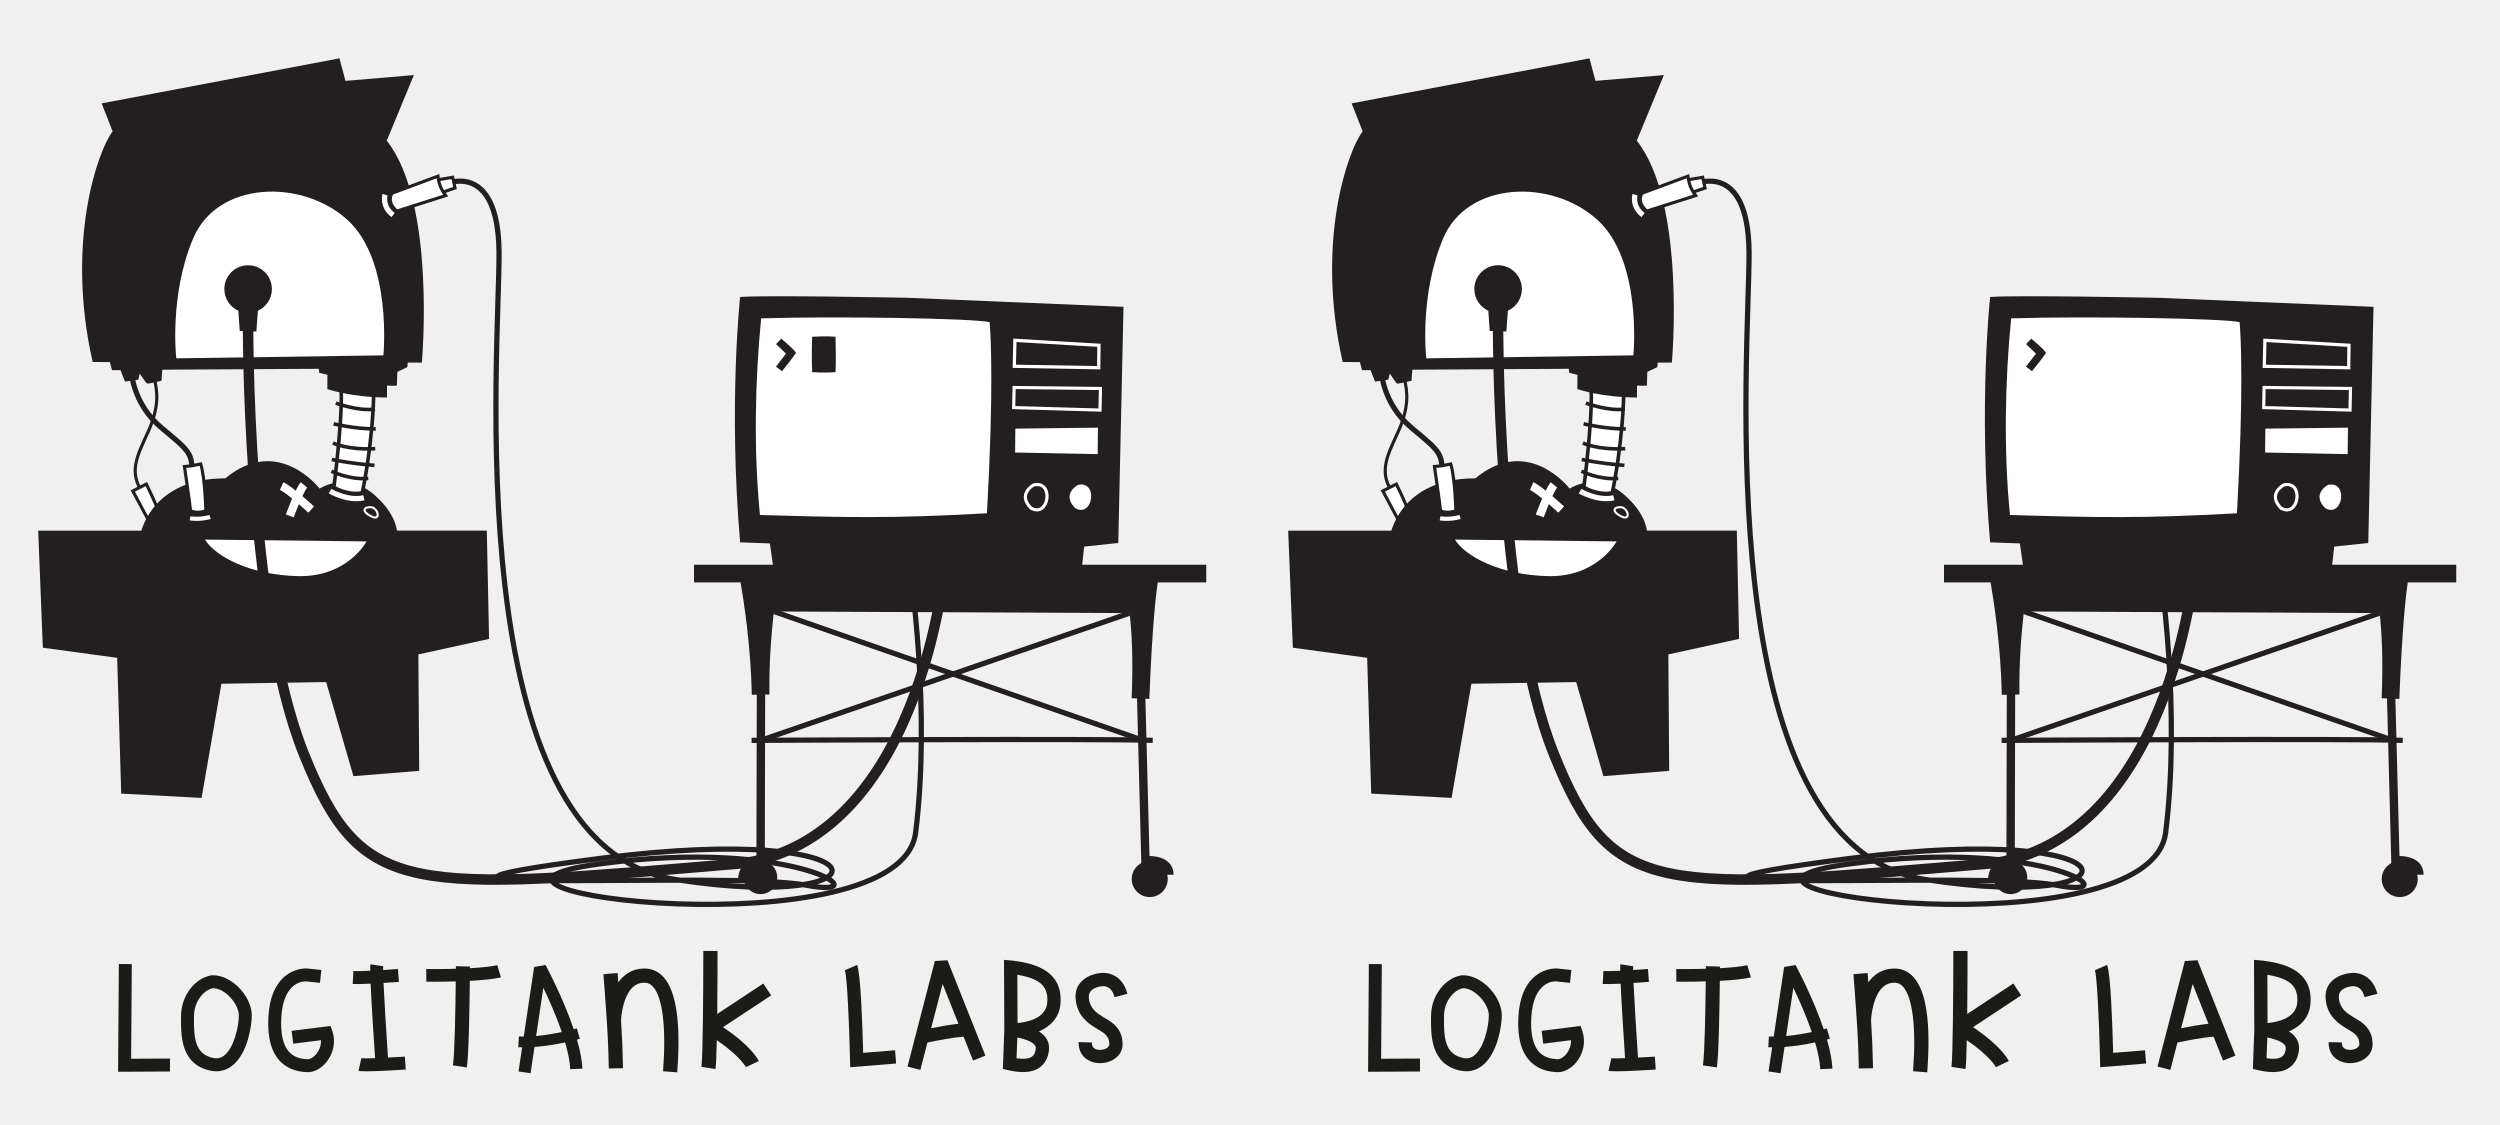
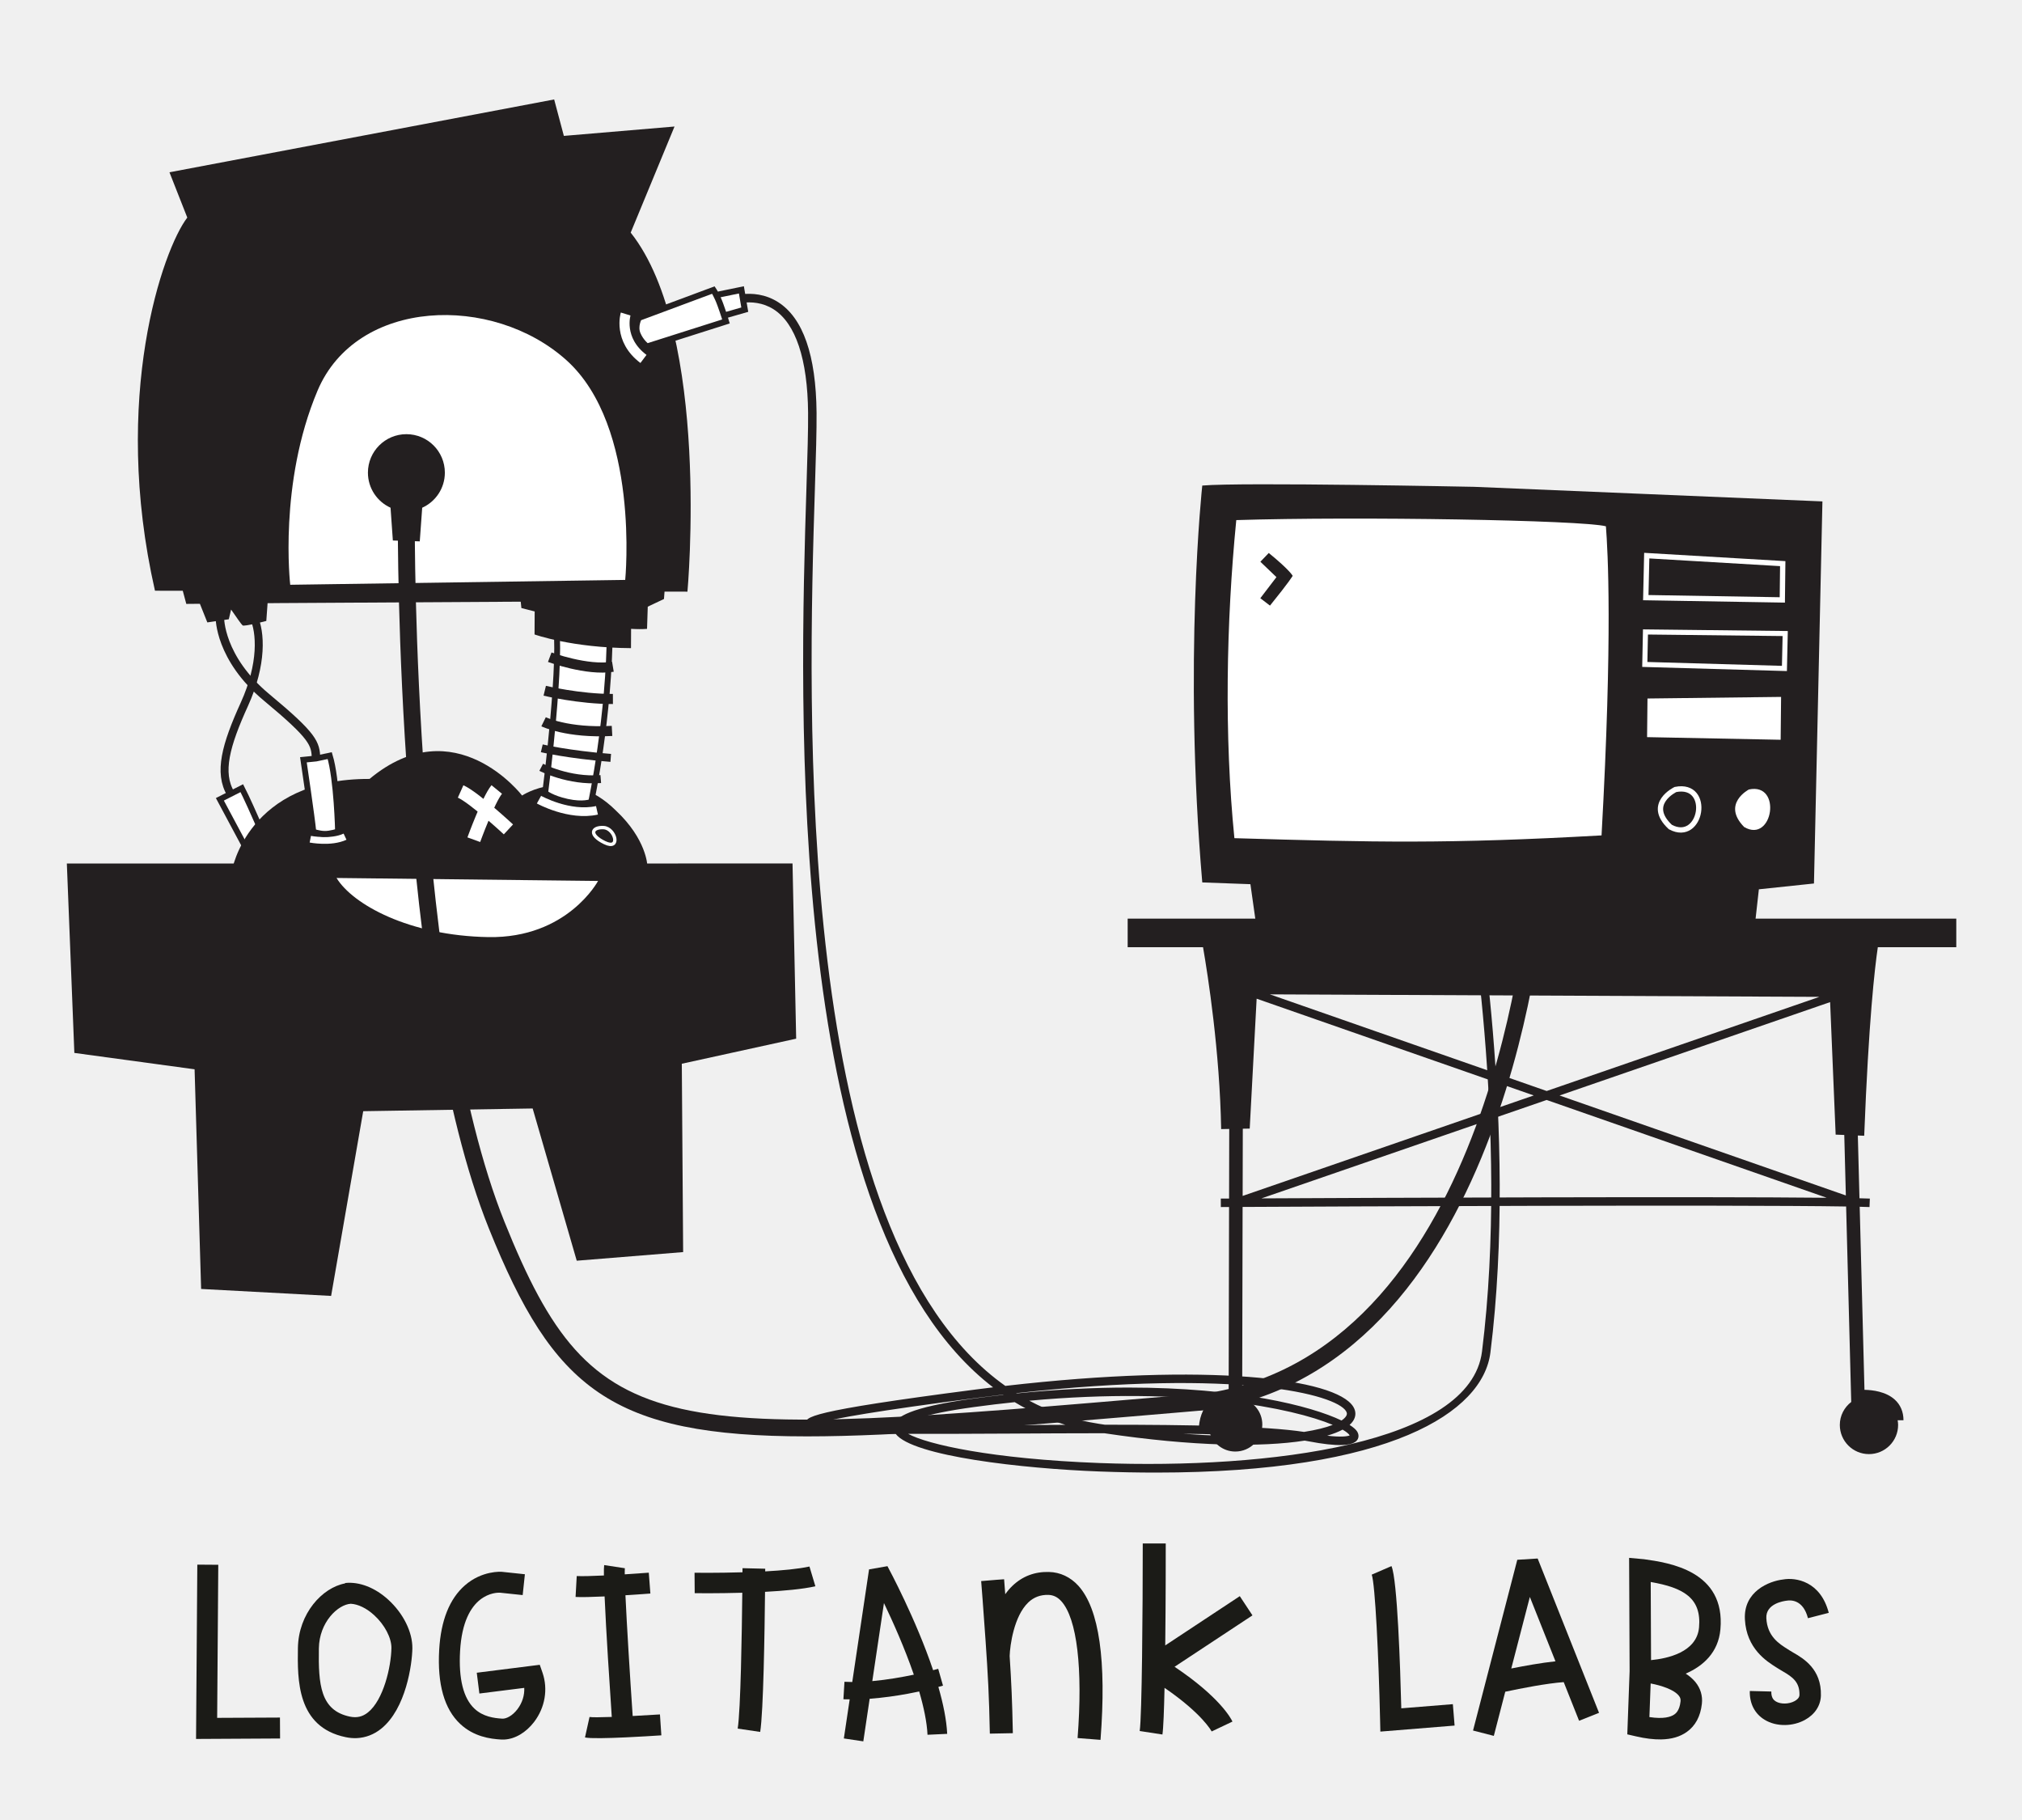
- <svg xmlns="http://www.w3.org/2000/svg" version="1.1" id="Layer_1" x="0px" y="0px" width="400px" height="180px" viewBox="0.5 0.5 400 180" enable-background="new 0.5 0.5 400 180" xml:space="preserve">
+ <svg xmlns="http://www.w3.org/2000/svg" version="1.1" id="Layer_1" x="0px" y="0px" width="200px" height="180px" viewBox="0 0 200 180" enable-background="new 0 0 200 180" xml:space="preserve">
  <g>
-     <path fill="#1B1B17" d="M80.065,154.93c-1.085,0.241-2.701,0.391-4.377,0.482c0-0.135,0.001-0.229,0.001-0.264l-2.245-0.053   c-0.001,0.012-0.003,0.159-0.004,0.407c-2.531,0.076-4.7,0.048-4.741,0.046l0.015,2.021c0.169,0.002,2.234,0.027,4.708-0.043   c-0.043,3.969-0.16,11.576-0.455,13.434l2.225,0.329c0.321-2.015,0.438-9.888,0.479-13.853c1.863-0.1,3.713-0.266,4.98-0.549   L80.065,154.93z" />
-     <path fill="#1B1B17" d="M84.045,168.064l-0.578,3.871l1.925,0.287l0.628-4.211c1.31-0.099,2.616-0.283,3.752-0.494   c0.411-0.076,0.789-0.154,1.146-0.229c0.449,1.536,0.764,3.017,0.824,4.282l1.946-0.09c-0.066-1.397-0.398-3-0.872-4.642   c0.254-0.065,0.42-0.116,0.457-0.126l-0.474-1.665c-0.01,0.002-0.194,0.054-0.502,0.136c-1.7-5.045-4.357-9.99-4.518-10.287   l-1.819,0.319l-1.662,11.138c-0.261,0-0.52-0.008-0.77-0.023l-0.105,1.729C83.624,168.072,83.836,168.061,84.045,168.064z    M86.281,166.264l1.153-7.719c0.896,1.87,2.059,4.475,2.955,7.082C89.22,165.873,87.758,166.129,86.281,166.264z" />
+     <path fill="#1B1B17" d="M80.065,154.93c-1.085,0.241-2.701,0.391-4.377,0.482c0-0.135,0.001-0.229,0.001-0.264l-2.245-0.053   c-0.001,0.012-0.003,0.158-0.004,0.406c-2.531,0.076-4.7,0.048-4.741,0.046l0.015,2.021c0.169,0.002,2.234,0.027,4.708-0.043   c-0.043,3.97-0.16,11.576-0.455,13.435l2.225,0.329c0.321-2.016,0.438-9.889,0.479-13.854c1.863-0.1,3.713-0.266,4.98-0.549   L80.065,154.93z" />
+     <path fill="#1B1B17" d="M84.045,168.064l-0.578,3.871l1.925,0.287l0.628-4.211c1.31-0.1,2.616-0.283,3.752-0.494   c0.411-0.076,0.789-0.154,1.146-0.229c0.449,1.536,0.764,3.017,0.824,4.282l1.946-0.09c-0.066-1.397-0.398-3-0.872-4.643   c0.254-0.064,0.42-0.115,0.457-0.126l-0.474-1.665c-0.01,0.002-0.194,0.055-0.502,0.137c-1.7-5.045-4.357-9.99-4.518-10.287   l-1.819,0.318l-1.662,11.139c-0.261,0-0.52-0.008-0.77-0.023l-0.105,1.729C83.624,168.072,83.836,168.061,84.045,168.064z    M86.281,166.264l1.153-7.719c0.896,1.87,2.059,4.475,2.955,7.082C89.22,165.873,87.758,166.129,86.281,166.264z" />
    <polygon fill="#1B1B17" points="97.77,166.896 98.146,166.869 98.807,166.812  " />
-     <path fill="#1B1B17" d="M103.756,155.469c-1.409-0.037-2.621,0.424-3.61,1.367c-0.267,0.254-0.502,0.536-0.715,0.834   c-0.062-0.834-0.106-1.391-0.113-1.479l-0.724,0.051l-1.545,0.129c0.016,0.199,0.223,2.791,0.43,5.816   c0.241,3.506,0.353,5.44,0.428,9.271l2.276-0.044c-0.062-3.188-0.151-5.089-0.316-7.628c0.033-1.057,0.42-3.944,1.846-5.305   c0.545-0.521,1.2-0.762,1.985-0.744c0.499,0.016,0.908,0.215,1.281,0.627c1.555,1.72,2.138,6.65,1.607,13.533l2.268,0.177   c0.604-7.828-0.13-12.954-2.184-15.233C105.882,155.975,104.876,155.497,103.756,155.469z" />
-     <path fill="#1B1B17" d="M116.178,164.846l7.705-5.084l-1.253-1.9l-7.374,4.871c0.053-4.5,0.051-9.172,0.05-10.082h-2.274   c0,6.66-0.08,17.095-0.302,18.547l2.248,0.346c0.094-0.618,0.161-2.391,0.208-4.616c3.742,2.56,4.653,4.294,4.661,4.314   l2.058-0.976C121.788,170.008,120.69,167.863,116.178,164.846z" />
+     <path fill="#1B1B17" d="M103.756,155.469c-1.409-0.037-2.621,0.424-3.61,1.367c-0.267,0.254-0.502,0.536-0.715,0.834   c-0.062-0.834-0.106-1.391-0.113-1.479l-0.724,0.051l-1.545,0.129c0.016,0.199,0.223,2.791,0.43,5.816   c0.241,3.506,0.353,5.439,0.428,9.271l2.276-0.044c-0.062-3.188-0.151-5.089-0.316-7.628c0.033-1.058,0.42-3.944,1.846-5.306   c0.545-0.521,1.2-0.762,1.985-0.744c0.499,0.017,0.908,0.216,1.281,0.627c1.555,1.721,2.138,6.65,1.607,13.533l2.268,0.178   c0.604-7.828-0.13-12.954-2.184-15.233C105.882,155.975,104.876,155.497,103.756,155.469z" />
+     <path fill="#1B1B17" d="M116.178,164.846l7.705-5.084l-1.253-1.9l-7.374,4.871c0.053-4.5,0.051-9.172,0.05-10.082h-2.274   c0,6.66-0.08,17.096-0.302,18.548l2.248,0.346c0.094-0.618,0.161-2.392,0.208-4.616c3.742,2.561,4.653,4.295,4.661,4.314   l2.058-0.977C121.788,170.008,120.69,167.863,116.178,164.846z" />
    <polygon fill="#1B1B17" points="21.48,169.898 21.59,154.759 19.517,154.744 19.392,171.984 27.703,171.939 27.691,169.868  " />
-     <path fill="#1B1B17" d="M34.135,156.561l0.005,0.037c-2.261,0.414-4.623,2.976-4.673,6.398c-0.045,3.109-0.116,7.809,4.725,8.811   c0.376,0.082,0.747,0.108,1.106,0.094c0.866-0.041,1.681-0.352,2.396-0.922c2.472-1.981,3.071-6.41,3.094-7.951   c0.022-1.607-0.888-3.452-2.379-4.812C37.094,157.014,35.539,156.411,34.135,156.561z M36.398,169.357   c-0.535,0.43-1.099,0.562-1.783,0.42c-2.938-0.608-3.128-3.182-3.075-6.75c0.037-2.601,1.893-4.344,3.161-4.414   c0.731,0.043,1.556,0.441,2.311,1.132c1.034,0.942,1.719,2.25,1.704,3.251C38.688,164.838,37.933,168.129,36.398,169.357z" />
-     <path fill="#1B1B17" d="M53.389,164.65l-6.231,0.785l0.258,2.057l4.439-0.559c0.036,0.732-0.195,1.479-0.671,2.107   c-0.514,0.677-1.126,0.958-1.499,0.938c-0.842-0.049-1.916-0.203-2.749-0.984c-1.104-1.032-1.584-2.951-1.428-5.706   c0.332-5.804,3.619-5.788,3.956-5.767l2.235,0.237l0.219-2.061l-2.261-0.239c-0.082-0.009-1.975-0.143-3.669,1.334   c-1.524,1.328-2.382,3.477-2.547,6.377c-0.194,3.395,0.505,5.863,2.082,7.335c1.336,1.25,2.95,1.478,4.047,1.54   c0.097,0.008,0.196,0.008,0.295,0.002c1.071-0.048,2.163-0.688,2.973-1.753c1.071-1.413,1.381-3.222,0.828-4.843L53.389,164.65z" />
-     <path fill="#1B1B17" d="M65.277,169.559c-0.892,0.058-1.817,0.112-2.697,0.156c-0.272-3.986-0.578-8.925-0.717-11.943   c1.312-0.082,2.37-0.16,2.467-0.17l-0.157-2.063c-0.023,0.002-1.072,0.079-2.378,0.164c-0.002-0.283,0-0.502,0.011-0.604   l-2.046-0.312c-0.027,0.167-0.033,0.524-0.026,1.03c-1.106,0.051-2.135,0.084-2.688,0.055l-0.115,2.068   c0.598,0.033,1.641,0.004,2.76-0.047c0.036-0.002,0.073-0.004,0.111-0.006c0.148,3.448,0.502,8.854,0.71,11.92   c-1.121,0.039-1.959,0.047-2.2,0.004l-0.45,2.025c0.521,0.116,2.269,0.072,4.042-0.009c1.327-0.062,2.669-0.144,3.512-0.2   L65.277,169.559z" />
+     <path fill="#1B1B17" d="M34.135,156.561l0.005,0.037c-2.261,0.414-4.623,2.977-4.673,6.398c-0.045,3.109-0.116,7.809,4.725,8.811   c0.376,0.082,0.747,0.108,1.106,0.094c0.866-0.041,1.681-0.352,2.396-0.922c2.472-1.98,3.071-6.41,3.094-7.951   c0.022-1.606-0.888-3.451-2.379-4.812C37.094,157.014,35.539,156.411,34.135,156.561z M36.398,169.357   c-0.535,0.43-1.099,0.562-1.783,0.42c-2.938-0.608-3.128-3.182-3.075-6.75c0.037-2.602,1.893-4.344,3.161-4.414   c0.731,0.043,1.556,0.441,2.311,1.132c1.034,0.942,1.719,2.25,1.704,3.251C38.688,164.838,37.933,168.129,36.398,169.357z" />
+     <path fill="#1B1B17" d="M53.389,164.65l-6.231,0.785l0.258,2.057l4.439-0.559c0.036,0.731-0.195,1.479-0.671,2.106   c-0.514,0.677-1.126,0.958-1.499,0.938c-0.842-0.049-1.916-0.203-2.749-0.984c-1.104-1.032-1.584-2.951-1.428-5.706   c0.332-5.804,3.619-5.788,3.956-5.767l2.235,0.236l0.219-2.061l-2.261-0.239c-0.082-0.009-1.975-0.144-3.669,1.334   c-1.524,1.328-2.382,3.478-2.547,6.377c-0.194,3.396,0.505,5.863,2.082,7.335c1.336,1.25,2.95,1.479,4.047,1.54   c0.097,0.008,0.196,0.008,0.295,0.002c1.071-0.048,2.163-0.688,2.973-1.753c1.071-1.413,1.381-3.223,0.828-4.843L53.389,164.65z" />
+     <path fill="#1B1B17" d="M65.277,169.559c-0.892,0.059-1.817,0.112-2.697,0.156c-0.272-3.986-0.578-8.925-0.717-11.943   c1.312-0.082,2.37-0.16,2.467-0.17l-0.157-2.062c-0.023,0.002-1.072,0.079-2.378,0.164c-0.002-0.283,0-0.502,0.011-0.604   l-2.046-0.312c-0.027,0.167-0.033,0.523-0.026,1.029c-1.106,0.052-2.135,0.084-2.688,0.056l-0.115,2.067   c0.598,0.033,1.641,0.004,2.76-0.047c0.036-0.002,0.073-0.004,0.111-0.006c0.148,3.448,0.502,8.854,0.71,11.92   c-1.121,0.039-1.959,0.047-2.2,0.004l-0.45,2.025c0.521,0.116,2.269,0.072,4.042-0.009c1.327-0.062,2.669-0.144,3.512-0.2   L65.277,169.559z" />
    <g>
      <path fill="#1B1B17" d="M150.078,154.264l-4.377,16.887l2.056,0.529l1.131-4.367c1.567-0.336,4.14-0.834,5.783-0.949l1.519,3.822    l1.974-0.785l-6.071-15.262L150.078,154.264z M149.483,165.016l1.837-7.076l2.534,6.365    C152.426,164.457,150.75,164.762,149.483,165.016z" />
-       <path fill="#1B1B17" d="M162.617,154.209l-1.478-0.135l0.049,11.205l-0.229,6.25l0.854,0.197c0.927,0.217,1.756,0.316,2.488,0.305    c1.033-0.018,1.87-0.264,2.536-0.736c0.856-0.605,1.361-1.545,1.499-2.787c0.088-0.787-0.133-1.533-0.646-2.158    c-0.261-0.318-0.59-0.596-0.954-0.826c1.738-0.754,3.227-2.099,3.433-4.373C170.69,155.346,165.069,154.555,162.617,154.209z     M165.612,169.562c-0.354,0.248-1.063,0.471-2.466,0.258l0.124-3.323c1.035,0.194,2.286,0.596,2.777,1.198    c0.152,0.184,0.204,0.355,0.179,0.574C166.126,169.198,165.738,169.471,165.612,169.562z M168.055,160.959    c-0.224,2.466-3.146,3.074-4.747,3.229l-0.032-7.727C166.521,157.023,168.318,158.049,168.055,160.959z" />
+       <path fill="#1B1B17" d="M162.617,154.209l-1.478-0.135l0.049,11.205l-0.229,6.25l0.854,0.197c0.927,0.217,1.756,0.315,2.488,0.305    c1.033-0.018,1.87-0.264,2.536-0.736c0.856-0.605,1.361-1.545,1.499-2.787c0.088-0.787-0.133-1.533-0.646-2.158    c-0.261-0.317-0.59-0.596-0.954-0.826c1.738-0.754,3.227-2.099,3.433-4.373C170.69,155.346,165.069,154.555,162.617,154.209z     M165.612,169.562c-0.354,0.248-1.063,0.471-2.466,0.258l0.124-3.323c1.035,0.194,2.286,0.596,2.777,1.198    c0.152,0.184,0.204,0.354,0.179,0.574C166.126,169.198,165.738,169.471,165.612,169.562z M168.055,160.959    c-0.224,2.466-3.146,3.074-4.747,3.229l-0.032-7.727C166.521,157.023,168.318,158.049,168.055,160.959z" />
      <path fill="#1B1B17" d="M138.605,168.955c-0.102-4.033-0.39-12.748-0.972-14.066l-1.952,0.844    c0.337,0.916,0.684,8.041,0.827,14.398l0.026,1.126l7.343-0.596l-0.172-2.118L138.605,168.955z" />
-       <path fill="#1B1B17" d="M177.379,163.445c-0.124-0.072-0.239-0.135-0.334-0.199l-0.214-0.137    c-0.855-0.533-2.024-1.268-2.119-3.062c-0.078-1.456,1.734-1.706,2.028-1.741c0.365-0.062,1.61-0.127,2.088,1.735l2.058-0.53    c-0.809-3.127-3.268-3.521-4.505-3.3c-1.404,0.161-3.938,1.179-3.789,3.946c0.152,2.896,2.15,4.146,3.107,4.75l0.188,0.119    c0.131,0.082,0.274,0.166,0.429,0.258c0.999,0.576,1.706,1.086,1.672,2.357c-0.008,0.282-0.261,0.48-0.475,0.598    c-0.564,0.31-1.388,0.326-1.863,0.035c-0.2-0.121-0.46-0.355-0.446-0.98l-2.128-0.054c-0.032,1.239,0.487,2.252,1.464,2.845    c0.591,0.362,1.308,0.535,2.039,0.521c0.669-0.01,1.347-0.178,1.949-0.504c0.981-0.537,1.557-1.416,1.581-2.412    C180.181,165.064,178.357,164.012,177.379,163.445z" />
+       <path fill="#1B1B17" d="M177.379,163.445c-0.124-0.072-0.239-0.135-0.334-0.199l-0.214-0.137    c-0.855-0.533-2.024-1.269-2.119-3.062c-0.078-1.456,1.734-1.706,2.028-1.74c0.365-0.062,1.61-0.127,2.088,1.734l2.058-0.529    c-0.809-3.128-3.268-3.521-4.505-3.301c-1.404,0.161-3.938,1.18-3.789,3.946c0.152,2.896,2.15,4.146,3.107,4.75l0.188,0.118    c0.131,0.082,0.274,0.166,0.429,0.259c0.999,0.575,1.706,1.086,1.672,2.356c-0.008,0.282-0.261,0.48-0.475,0.599    c-0.564,0.31-1.388,0.325-1.863,0.034c-0.2-0.121-0.46-0.354-0.446-0.979l-2.128-0.054c-0.032,1.238,0.487,2.252,1.464,2.845    c0.591,0.362,1.308,0.535,2.039,0.521c0.669-0.01,1.347-0.178,1.949-0.504c0.981-0.537,1.557-1.416,1.581-2.412    C180.181,165.064,178.357,164.012,177.379,163.445z" />
    </g>
  </g>
-   <path fill="#231F20" d="M193.5,90.854h-81.96v2.826h7.455c0.483,2.795,1.656,10.313,1.792,17.988l2.825-0.049  c-0.086-4.901,0.298-9.692,0.708-13.282l56.91,0.259c0.361,2.975,0.583,7.331,0.339,13.621l2.823,0.11  c0.442-11.384,1.046-16.619,1.347-18.647h7.761V90.854z" />
-   <path fill="none" stroke="#231F20" stroke-width="1.341" stroke-miterlimit="10" d="M122.273,104.479  c-0.001-0.19-0.075,33.703-0.075,33.703s-2.965,0-2.965,3.452" />
-   <path fill="none" stroke="#231F20" stroke-width="1.341" stroke-miterlimit="10" d="M182.981,108l0.785,30.146  c0,0,3.841-0.392,3.841,2.316" />
-   <path fill="none" stroke="#231F20" stroke-width="0.838" stroke-miterlimit="10" d="M120.754,118.96c0,0,56.196-0.313,64.18,0" />
-   <line fill="none" stroke="#231F20" stroke-width="0.838" stroke-miterlimit="10" x1="122.241" y1="118.952" x2="181.23" y2="98.596" />
-   <line fill="none" stroke="#231F20" stroke-width="0.838" stroke-miterlimit="10" x1="183.265" y1="118.916" x2="124.32" y2="98.337" />
-   <circle fill="#231F20" cx="122.187" cy="140.887" r="2.672" />
-   <circle fill="#231F20" cx="184.457" cy="141.148" r="2.883" />
+   <path fill="#231F20" d="M184.392,112.327c0.442-11.384,1.046-16.619,1.347-18.647h7.761v-2.826h-81.96v2.826h7.455  c0.483,2.795,1.656,10.313,1.792,17.988l0.799-0.014l-0.015,6.883c-0.495,0.002-0.782,0.004-0.82,0.004l0.005,0.838  c0.037,0,0.322-0.002,0.813-0.004l-0.04,18.208c-1.283,0.262-2.967,1.308-2.967,4.051h1.071c0.325,1.11,1.339,1.925,2.553,1.925  c1.476,0,2.672-1.195,2.672-2.672c0-1.238-0.847-2.271-1.991-2.573l0-0.131c0-0.18,0.021-9.871,0.041-18.815  c9.562-0.048,48.217-0.23,59.696-0.044l0.491,18.841l0.014,0.492c-0.682,0.526-1.129,1.344-1.129,2.273  c0,1.592,1.291,2.883,2.883,2.883s2.883-1.291,2.883-2.883c0-0.16-0.022-0.314-0.047-0.468h0.578c0-0.825-0.299-1.531-0.864-2.041  c-0.875-0.791-2.181-0.951-2.995-0.966l-0.472-18.105c0.375,0.009,0.703,0.019,0.971,0.029l0.033-0.838  c-0.281-0.011-0.628-0.021-1.026-0.03l-0.162-6.208L184.392,112.327z M179.964,98.59l-26.98,9.311l-27.376-9.558L179.964,98.59z   M123.612,111.619l0.685-12.847l27.409,9.569l-28.793,9.937c0.005-2.367,0.01-4.643,0.015-6.647L123.612,111.619z M124.775,118.521  l28.206-9.733l27.706,9.673C168.085,118.326,136.075,118.465,124.775,118.521z M182.577,118.232l-28.318-9.887l26.762-9.235  l0.547,13.106l0.853,0.033L182.577,118.232z" />
  <path fill="none" stroke="#231F20" stroke-width="0.193" stroke-miterlimit="10" d="M17.56,33.176" />
-   <path fill="none" stroke="#231F20" stroke-width="0.503" stroke-miterlimit="10" d="M25.138,60.934  c0.616,2.209,0.851,4.723-0.972,8.732c-1.823,4.009-3.555,7.006,0.172,10.836" />
-   <path fill="#FFFFFF" stroke="#231F20" stroke-width="0.503" stroke-miterlimit="10" d="M23.918,77.951l-2.17,1.103l3.549,6.631  l1.705-0.857C27.001,84.828,24.795,79.658,23.918,77.951z" />
-   <g>
-     <path fill="#231F20" d="M22.938,86.12c0,0,1.515-9.124,13.616-9.084c8.449-7.03,15.087,1.642,15.087,1.642s4.658-3.113,9.285,1.492   c3.029,2.838,3.104,5.423,3.104,5.423" />
-     <path fill="none" stroke="#FFFFFF" stroke-width="1.341" stroke-miterlimit="10" d="M46.865,83.047c0,0,1.434-3.944,2.269-4.966" />
-     <path fill="none" stroke="#FFFFFF" stroke-width="1.341" stroke-miterlimit="10" d="M45.561,78.276   c1.335,0.597,4.728,3.752,4.728,3.752" />
-     <path fill="none" stroke="#FFFFFF" stroke-width="0.335" stroke-miterlimit="10" d="M59.828,81.646   c-1.155-0.064-1.523,0.698,0.102,1.489C61.554,83.925,60.982,81.712,59.828,81.646z" />
-     <path fill="none" stroke="#FFFFFF" stroke-width="0.67" stroke-miterlimit="10" d="M30.911,83.432c0,0,1.4,0.276,3.203-0.214" />
-     <path fill="none" stroke="#FFFFFF" stroke-width="0.838" stroke-miterlimit="10" d="M53.312,79.087c0,0,2.819,1.665,5.403,1.055" />
-   </g>
-   <path fill="none" stroke="#231F20" stroke-width="0.838" stroke-miterlimit="10" d="M21.503,59.826c0,0,0.178,5.253,4.871,9.15  c4.693,3.898,4.636,3.89,4.992,7.207" />
+   <path fill="none" stroke="#231F20" stroke-width="0.788" stroke-miterlimit="10" d="M25.085,61.001  c0.708,1.5,0.904,4.656-0.919,8.665s-2.594,6.76-1.338,8.839" />
+   <path fill="#FFFFFF" stroke="#231F20" stroke-width="0.579" stroke-miterlimit="10" d="M23.918,77.951l-2.17,1.103l3.549,6.631  l1.705-0.857C27.001,84.828,24.795,79.658,23.918,77.951z" />
+   <path fill="#231F20" d="M22.938,86.12c0,0,1.515-9.124,13.616-9.084c8.449-7.03,15.087,1.642,15.087,1.642s4.658-3.113,9.285,1.492  c3.029,2.838,3.104,5.423,3.104,5.423" />
+   <path fill="none" stroke="#FFFFFF" stroke-width="1.341" stroke-miterlimit="10" d="M46.865,83.047c0,0,1.434-3.944,2.269-4.966" />
+   <path fill="none" stroke="#FFFFFF" stroke-width="1.341" stroke-miterlimit="10" d="M45.561,78.276  c1.335,0.597,4.728,3.752,4.728,3.752" />
+   <path fill="none" stroke="#FFFFFF" stroke-width="0.335" stroke-miterlimit="10" d="M59.708,81.851  c-1.155-0.064-1.523,0.698,0.102,1.489C61.435,84.13,60.862,81.917,59.708,81.851z" />
+   <path fill="none" stroke="#FFFFFF" stroke-width="0.67" stroke-miterlimit="10" d="M30.693,82.999c0,0,2.034,0.401,3.436-0.251" />
+   <path fill="none" stroke="#FFFFFF" stroke-width="0.863" stroke-miterlimit="10" d="M53.312,79.087c0,0,2.993,1.665,5.736,1.055" />
+   <path fill="none" stroke="#231F20" stroke-width="0.838" stroke-miterlimit="10" d="M21.75,61.084c0,0-0.069,3.995,4.624,7.892  c4.693,3.898,4.824,4.557,4.892,6.041" />
  <path fill="#FFFFFF" stroke="#231F20" stroke-width="0.579" stroke-miterlimit="10" d="M54.91,61.25  c0.792,3.418-0.984,17.173-0.984,17.173s0.595,0.526,2.173,0.875c1.578,0.349,2.376,0.014,2.376,0.014s1.817-8.409,1.843-17.263  L54.91,61.25z" />
-   <path fill="none" stroke="#231F20" stroke-width="0.579" stroke-miterlimit="10" d="M53.589,74.008c0,0,2.606,0.618,6.82,0.948" />
-   <path fill="none" stroke="#231F20" stroke-width="0.579" stroke-miterlimit="10" d="M53.767,71.383c0,0,2.348,1.15,6.769,0.905" />
-   <path fill="none" stroke="#231F20" stroke-width="0.579" stroke-miterlimit="10" d="M53.882,68.315c0,0,3.419,0.827,6.742,0.815" />
-   <path fill="none" stroke="#231F20" stroke-width="0.579" stroke-miterlimit="10" d="M54.235,64.998c0,0,3.685,1.364,6.248,0.945" />
+   <path fill="none" stroke="#231F20" stroke-width="0.788" stroke-miterlimit="10" d="M53.589,74.008c0,0,2.606,0.618,6.82,0.948" />
+   <path fill="none" stroke="#231F20" stroke-miterlimit="10" d="M53.767,71.383c0,0,2.348,1.15,6.769,0.905" />
+   <path fill="none" stroke="#231F20" stroke-miterlimit="10" d="M53.882,68.315c0,0,3.419,0.827,6.742,0.815" />
+   <path fill="none" stroke="#231F20" stroke-miterlimit="10" d="M54.376,64.998c0,0,3.685,1.364,6.248,0.945" />
  <path fill="#231F20" d="M62.383,23.006l4.335-10.493L55.773,13.44l-0.96-3.605l-38.051,7.204l1.763,4.48  c-2.398,3.117-7.556,17.748-3.196,36.904l2.749,0.005l0.349,1.299l1.345-0.012l0.736,1.842l2.123-0.311l0.227-0.961  c0.475,0.693,1.038,1.496,1.139,1.568c0.18,0.129,2.344-0.44,2.344-0.44l0.126-1.757l1.238-0.011l23.801-0.138l0.066,0.629  c0,0,0.501,0.135,1.314,0.336l-0.013,2.276c0,0,3.682,1.322,9.539,1.354l0.01-1.908c0.589,0.035,1.124,0.039,1.578,0.001L64.071,60  l1.604-0.758l0.056-0.731l2.266,0.004C67.998,58.515,70.323,33.02,62.383,23.006z" />
  <path fill="#FFFFFF" d="M61.841,57.354c0,0,1.496-15.145-5.805-21.722c-7.301-6.577-20.752-6.168-24.628,3.005  c-3.875,9.173-2.701,19.197-2.701,19.197L61.841,57.354z" />
  <polygon fill="#231F20" points="6.612,85.405 78.39,85.399 78.751,102.727 67.439,105.205 67.571,123.833 57.047,124.686   52.687,109.63 35.926,109.898 32.751,128.168 19.893,127.479 19.247,105.754 7.354,104.135 " />
  <path fill="#FFFFFF" d="M33.288,86.833l25.867,0.294c0,0-3.023,5.686-10.853,5.553C40.474,92.545,34.896,89.458,33.288,86.833z" />
-   <path fill="none" stroke="#231F20" stroke-width="0.579" stroke-miterlimit="10" d="M53.533,75.886c0,0,2.72,1.415,5.89,1.164" />
-   <path fill="#FFFFFF" stroke="#231F20" stroke-width="0.503" stroke-miterlimit="10" d="M32.616,74.732l-1.35,0.285l-1.255,0.126  c0,0,0.851,5.729,0.98,7.116c0,0,0.522,0.196,1.096,0.214c0.574,0.019,1.35-0.239,1.35-0.239S33.327,77.08,32.616,74.732z" />
-   <path fill="none" stroke="#FFFFFF" stroke-width="0.838" stroke-miterlimit="10" d="M62.105,31.649c0,0-0.572,1.857,1.292,3.258" />
-   <path fill="none" stroke="#231F20" stroke-width="0.838" stroke-miterlimit="10" d="M71.72,29.946c0,0,8.489-3.9,8.627,10.87  c0.138,14.77-6.959,94.958,28.295,100.417c35.255,5.461,34.98-9.481-12.091-3.393c-47.072,6.092,20.842,1.954,32.99,4.299  c12.147,2.346-1.391-7.754-33.273-3.394c-31.881,4.358,48.317,14.298,50.734-5.028c2.417-19.324-0.581-41.168-1.725-47.597" />
-   <polygon fill="#FFFFFF" stroke="#231F20" stroke-width="0.503" stroke-miterlimit="10" points="69.762,29.404 72.928,28.867   73.301,30.582 70.571,31.514 " />
-   <path fill="#FFFFFF" stroke="#231F20" stroke-width="0.503" stroke-miterlimit="10" d="M71.807,31.792c0,0-0.562-0.732-0.841-1.437  c-0.279-0.705-0.402-1.669-0.402-1.669l-7.371,2.744c0,0-0.455,0.817-0.134,1.604c0.32,0.787,0.932,1.242,0.932,1.242L71.807,31.792  z" />
+   <path fill="none" stroke="#231F20" stroke-width="0.788" stroke-miterlimit="10" d="M53.533,75.886c0,0,2.72,1.415,5.89,1.164" />
+   <path fill="#FFFFFF" stroke="#231F20" stroke-width="0.579" stroke-miterlimit="10" d="M32.616,74.732l-1.35,0.285l-1.255,0.126  c0,0,0.851,5.729,0.98,7.116c0,0,0.522,0.196,1.096,0.214c0.574,0.019,1.35-0.239,1.35-0.239S33.327,77.08,32.616,74.732z" />
+   <path fill="none" stroke="#FFFFFF" stroke-miterlimit="10" d="M61.885,31.056c0,0-0.78,2.533,1.762,4.444" />
+   <path fill="#231F20" d="M114.343,145.64c-1.786,0-3.651-0.035-5.606-0.109c-7.528-0.283-18.501-1.501-20.155-3.733  c-7.856-0.057-8.816-0.333-8.861-1.001c-0.043-0.639-0.08-1.19,16.777-3.371c0.582-0.075,1.158-0.147,1.729-0.217  c-20.732-15.929-19.12-67.765-18.461-88.932c0.1-3.222,0.179-5.767,0.164-7.456c-0.049-5.302-1.23-8.841-3.416-10.233  c-2.135-1.36-4.593-0.271-4.618-0.26l-0.349-0.762c0.117-0.054,2.884-1.293,5.409,0.31c2.476,1.571,3.759,5.251,3.812,10.938  c0.016,1.706-0.063,4.259-0.164,7.49c-0.663,21.277-2.299,73.801,18.833,88.763c20.106-2.316,32.67-0.74,34.414,2.052  c0.289,0.463,0.284,0.965-0.013,1.415c-0.089,0.135-0.205,0.266-0.347,0.392c0.378,0.237,0.627,0.458,0.746,0.651  c0.176,0.287,0.181,0.592,0.012,0.836c-0.431,0.622-2.041,0.669-4.786,0.139c-0.131-0.025-0.27-0.05-0.415-0.074  c-4.228,0.666-11.001,0.589-19.819-0.73c-3.108,0.001-6.29,0.019-9.365,0.036c-4.136,0.024-7.426,0.033-10.044,0.022  c1.905,1.045,8.254,2.486,18.95,2.89c16.725,0.621,36.674-1.881,37.818-11.028c2.745-21.943-1.538-46.439-1.722-47.472l0.825-0.146  c0.185,1.037,4.488,25.654,1.728,47.722C146.679,139.674,137.504,145.639,114.343,145.64z M131.277,141.991  c1.373,0.163,2.011,0.065,2.224-0.027c-0.095-0.163-0.33-0.357-0.703-0.571C132.388,141.612,131.88,141.813,131.277,141.991z   M117.016,141.795c2.666,0.203,5.02,0.265,7.049,0.218C122.006,141.903,119.609,141.835,117.016,141.795z M109.347,140.907  c8.188,0,15.843,0.125,19.638,0.711c1.193-0.187,2.143-0.426,2.84-0.696c-3.91-1.642-14.352-3.822-30.017-2.39  c2.094,1.118,4.387,1.897,6.897,2.286c0.196,0.03,0.391,0.061,0.585,0.089C109.31,140.907,109.329,140.907,109.347,140.907z   M89.362,140.97c3.173,0.016,6.858-0.005,10.496-0.025c1.814-0.011,3.666-0.021,5.517-0.028c-1.789-0.547-3.454-1.301-5.009-2.242  c-1.312,0.136-2.659,0.297-4.041,0.486C91.199,139.861,89.763,140.599,89.362,140.97z M81.167,140.694  c1.252,0.17,3.903,0.244,7.229,0.27c0.194-0.807,1.556-1.778,7.816-2.634c1.031-0.141,2.043-0.267,3.037-0.378  c-0.009-0.007-0.019-0.014-0.027-0.02c-0.854,0.101-1.726,0.207-2.616,0.322C86.68,139.54,82.635,140.275,81.167,140.694z   M111.614,137.231c10.821,0,18.042,1.799,21.078,3.259c0.203-0.137,0.352-0.277,0.445-0.419c0.117-0.177,0.117-0.324,0.001-0.51  c-1.031-1.653-10.665-4.205-32.622-1.776c0.013,0.009,0.029,0.018,0.042,0.026C104.575,137.404,108.269,137.231,111.614,137.231z" />
+   <polygon fill="#FFFFFF" stroke="#231F20" stroke-width="0.603" stroke-miterlimit="10" points="69.762,29.404 73.333,28.667   73.667,30.625 70.571,31.514 " />
+   <path fill="#FFFFFF" stroke="#231F20" stroke-width="0.603" stroke-miterlimit="10" d="M71.807,31.792c0,0-0.223-0.75-0.557-1.667  s-0.686-1.439-0.686-1.439l-7.371,2.744c0,0-0.455,0.817-0.134,1.604c0.32,0.787,0.932,1.242,0.932,1.242L71.807,31.792z" />
  <path fill="#231F20" d="M118.919,48.022c0,0-1.884,17.271,0,39.251l4.762,0.174l0.569,4.019h49.331l0.392-3.513l5.45-0.575  l0.837-37.788c0,0-34.445-1.442-34.436-1.442C145.833,48.149,122.789,47.681,118.919,48.022z" />
-   <polygon fill="none" stroke="#FFFFFF" stroke-width="0.523" stroke-miterlimit="10" points="176.292,59.333 162.788,59.107   162.883,54.952 176.334,55.744 " />
-   <polygon id="indicator" fill="none" stroke="#FFFFFF" stroke-width="0.503" stroke-miterlimit="10" points="176.501,66.111   162.69,65.714 162.756,62.5 176.578,62.657 " />
+   <path fill="#FFFFFF" d="M176.55,59.599l-14.03-0.235l0.107-4.689l13.971,0.822L176.55,59.599z M163.056,58.85l12.978,0.217  l0.036-3.076l-12.931-0.762L163.056,58.85z" />
+   <path fill="#FFFFFF" d="M176.747,66.369l-14.313-0.411l0.076-3.712l14.325,0.163L176.747,66.369z M162.946,65.47l13.309,0.383  l0.066-2.947l-13.319-0.151L162.946,65.47z" />
  <polygon fill="#FFFFFF" points="176.128,73.164 162.916,72.903 162.956,69.083 176.171,68.925 " />
  <g>
    <path fill="#FFFFFF" d="M158.412,82.622c-15.157,0.854-22.499,0.682-36.315,0.274c-1.014-10.085-0.809-21.385,0.186-31.458   c11.999-0.374,34.227,0,36.56,0.613C159.03,54.456,159.52,62.734,158.412,82.622z" />
  </g>
-   <path fill="none" stroke="#FFFFFF" stroke-width="0.503" stroke-miterlimit="10" d="M165.919,78.082c0,0-2.721,1.413-0.465,3.712  C168.307,83.459,169.235,77.365,165.919,78.082z" />
+   <path fill="none" stroke="#FFFFFF" stroke-width="0.525" stroke-miterlimit="10" d="M165.725,78.082c0,0-2.971,1.413-0.507,3.712  C168.333,83.459,169.346,77.365,165.725,78.082z" />
  <path fill="#FFFFFF" d="M172.984,78.082c0,0-2.721,1.413-0.465,3.712C175.372,83.459,176.301,77.365,172.984,78.082z" />
  <path fill="#231F20" d="M125.616,59.895l-0.956-0.73l1.595-2.087l-1.589-1.52l0.831-0.868c2.124,1.735,2.365,2.262,2.365,2.262  S127.515,57.556,125.616,59.895z" />
-   <path id="cursor" fill="#231F20" d="M134.187,60.043c-1.839,0.153-3.741,0.002-3.741,0.002s-0.125-2.843-0.002-5.657  c2.302-0.163,3.739-0.002,3.739-0.002S134.293,58.515,134.187,60.043z" />
  <path fill="none" stroke="#231F20" stroke-width="0.162" stroke-miterlimit="10" d="M169.425,74.124" />
  <path fill="#231F20" d="M44.002,46.746c0-2.102-1.704-3.806-3.805-3.806c-2.101,0-3.805,1.704-3.805,3.806  c0,1.542,0.918,2.869,2.237,3.467l0.229,3.243l2.662,0.086l0.241-3.327C43.082,49.619,44.002,48.291,44.002,46.746z" />
-   <path fill="none" stroke="#231F20" stroke-width="1.676" stroke-miterlimit="10" d="M40.19,51.645c0,0-0.321,46.517,8.944,69.541  c9.266,23.022,16.534,21.996,70.6,17.401c29.22-4.872,32.248-50.168,32.248-50.168" />
-   <g>
-     <path fill="#1B1B17" d="M280.064,154.93c-1.084,0.241-2.701,0.391-4.377,0.482c0-0.135,0.002-0.229,0.002-0.264l-2.246-0.053   c0,0.012-0.002,0.159-0.004,0.407c-2.53,0.076-4.699,0.048-4.74,0.046l0.015,2.021c0.169,0.002,2.234,0.027,4.708-0.043   c-0.043,3.969-0.16,11.576-0.455,13.434l2.225,0.329c0.322-2.015,0.438-9.888,0.479-13.853c1.863-0.1,3.713-0.266,4.979-0.549   L280.064,154.93z" />
-     <path fill="#1B1B17" d="M284.045,168.064l-0.578,3.871l1.926,0.287l0.627-4.211c1.311-0.099,2.617-0.283,3.752-0.494   c0.412-0.076,0.789-0.154,1.146-0.229c0.449,1.536,0.764,3.017,0.824,4.282l1.945-0.09c-0.065-1.397-0.397-3-0.871-4.642   c0.254-0.065,0.42-0.116,0.457-0.126l-0.475-1.665c-0.01,0.002-0.193,0.054-0.502,0.136c-1.699-5.045-4.357-9.99-4.518-10.287   l-1.819,0.319l-1.662,11.138c-0.261,0-0.521-0.008-0.771-0.023l-0.104,1.729C283.624,168.072,283.836,168.061,284.045,168.064z    M286.281,166.264l1.152-7.719c0.896,1.87,2.06,4.475,2.955,7.082C289.221,165.873,287.758,166.129,286.281,166.264z" />
-     <polygon fill="#1B1B17" points="297.77,166.896 298.146,166.869 298.807,166.812  " />
-     <path fill="#1B1B17" d="M303.756,155.469c-1.408-0.037-2.621,0.424-3.609,1.367c-0.268,0.254-0.502,0.536-0.715,0.834   c-0.062-0.834-0.106-1.391-0.113-1.479l-0.725,0.051l-1.545,0.129c0.016,0.199,0.223,2.791,0.43,5.816   c0.242,3.506,0.354,5.44,0.429,9.271l2.276-0.044c-0.062-3.188-0.151-5.089-0.316-7.628c0.033-1.057,0.42-3.944,1.846-5.305   c0.545-0.521,1.2-0.762,1.985-0.744c0.499,0.016,0.907,0.215,1.28,0.627c1.556,1.72,2.139,6.65,1.607,13.533l2.268,0.177   c0.604-7.828-0.129-12.954-2.184-15.233C305.882,155.975,304.876,155.497,303.756,155.469z" />
-     <path fill="#1B1B17" d="M316.178,164.846l7.705-5.084l-1.253-1.9l-7.374,4.871c0.053-4.5,0.051-9.172,0.051-10.082h-2.274   c0,6.66-0.08,17.095-0.302,18.547l2.248,0.346c0.094-0.618,0.16-2.391,0.207-4.616c3.742,2.56,4.653,4.294,4.662,4.314l2.057-0.976   C321.788,170.008,320.689,167.863,316.178,164.846z" />
-     <polygon fill="#1B1B17" points="221.48,169.898 221.59,154.759 219.518,154.744 219.393,171.984 227.703,171.939 227.691,169.868     " />
-     <path fill="#1B1B17" d="M234.135,156.561l0.006,0.037c-2.262,0.414-4.623,2.976-4.674,6.398c-0.045,3.109-0.115,7.809,4.725,8.811   c0.377,0.082,0.748,0.108,1.106,0.094c0.866-0.041,1.681-0.352,2.396-0.922c2.473-1.981,3.072-6.41,3.095-7.951   c0.022-1.607-0.888-3.452-2.379-4.812C237.094,157.014,235.539,156.411,234.135,156.561z M236.398,169.357   c-0.535,0.43-1.1,0.562-1.783,0.42c-2.938-0.608-3.129-3.182-3.075-6.75c0.037-2.601,1.894-4.344,3.161-4.414   c0.73,0.043,1.556,0.441,2.311,1.132c1.034,0.942,1.719,2.25,1.704,3.251C238.688,164.838,237.934,168.129,236.398,169.357z" />
-     <path fill="#1B1B17" d="M253.389,164.65l-6.23,0.785l0.258,2.057l4.439-0.559c0.035,0.732-0.195,1.479-0.672,2.107   c-0.514,0.677-1.125,0.958-1.498,0.938c-0.843-0.049-1.916-0.203-2.75-0.984c-1.104-1.032-1.584-2.951-1.428-5.706   c0.332-5.804,3.619-5.788,3.956-5.767l2.235,0.237l0.219-2.061l-2.261-0.239c-0.082-0.009-1.976-0.143-3.669,1.334   c-1.524,1.328-2.383,3.477-2.547,6.377c-0.194,3.395,0.504,5.863,2.082,7.335c1.336,1.25,2.949,1.478,4.047,1.54   c0.097,0.008,0.195,0.008,0.295,0.002c1.07-0.048,2.162-0.688,2.973-1.753c1.071-1.413,1.381-3.222,0.828-4.843L253.389,164.65z" />
-     <path fill="#1B1B17" d="M265.277,169.559c-0.893,0.058-1.817,0.112-2.697,0.156c-0.271-3.986-0.578-8.925-0.717-11.943   c1.312-0.082,2.369-0.16,2.467-0.17l-0.157-2.063c-0.022,0.002-1.071,0.079-2.378,0.164c-0.002-0.283,0-0.502,0.012-0.604   l-2.047-0.312c-0.027,0.167-0.033,0.524-0.025,1.03c-1.106,0.051-2.135,0.084-2.688,0.055l-0.114,2.068   c0.598,0.033,1.641,0.004,2.76-0.047c0.035-0.002,0.072-0.004,0.11-0.006c0.148,3.448,0.503,8.854,0.71,11.92   c-1.121,0.039-1.959,0.047-2.199,0.004l-0.451,2.025c0.521,0.116,2.27,0.072,4.043-0.009c1.326-0.062,2.669-0.144,3.512-0.2   L265.277,169.559z" />
-     <g>
-       <path fill="#1B1B17" d="M350.078,154.264l-4.377,16.887l2.056,0.529l1.132-4.367c1.566-0.336,4.139-0.834,5.782-0.949l1.519,3.822    l1.975-0.785l-6.071-15.262L350.078,154.264z M349.482,165.016l1.838-7.076l2.533,6.365    C352.426,164.457,350.75,164.762,349.482,165.016z" />
-       <path fill="#1B1B17" d="M362.617,154.209l-1.479-0.135l0.049,11.205l-0.229,6.25l0.854,0.197c0.928,0.217,1.756,0.316,2.488,0.305    c1.033-0.018,1.87-0.264,2.536-0.736c0.856-0.605,1.361-1.545,1.499-2.787c0.088-0.787-0.133-1.533-0.646-2.158    c-0.26-0.318-0.59-0.596-0.953-0.826c1.738-0.754,3.227-2.099,3.433-4.373C370.689,155.346,365.068,154.555,362.617,154.209z     M365.611,169.562c-0.354,0.248-1.062,0.471-2.465,0.258l0.123-3.323c1.035,0.194,2.287,0.596,2.777,1.198    c0.152,0.184,0.204,0.355,0.18,0.574C366.126,169.198,365.738,169.471,365.611,169.562z M368.055,160.959    c-0.224,2.466-3.146,3.074-4.746,3.229l-0.033-7.727C366.521,157.023,368.318,158.049,368.055,160.959z" />
-       <path fill="#1B1B17" d="M338.605,168.955c-0.103-4.033-0.391-12.748-0.973-14.066l-1.951,0.844    c0.336,0.916,0.684,8.041,0.826,14.398l0.026,1.126l7.343-0.596l-0.172-2.118L338.605,168.955z" />
-       <path fill="#1B1B17" d="M377.379,163.445c-0.124-0.072-0.238-0.135-0.334-0.199l-0.214-0.137    c-0.854-0.533-2.024-1.268-2.119-3.062c-0.078-1.456,1.733-1.706,2.028-1.741c0.365-0.062,1.609-0.127,2.088,1.735l2.058-0.53    c-0.809-3.127-3.268-3.521-4.505-3.3c-1.404,0.161-3.938,1.179-3.789,3.946c0.152,2.896,2.15,4.146,3.107,4.75l0.188,0.119    c0.131,0.082,0.274,0.166,0.43,0.258c0.998,0.576,1.705,1.086,1.672,2.357c-0.008,0.282-0.262,0.48-0.475,0.598    c-0.564,0.31-1.389,0.326-1.863,0.035c-0.2-0.121-0.461-0.355-0.446-0.98l-2.128-0.054c-0.032,1.239,0.486,2.252,1.464,2.845    c0.591,0.362,1.308,0.535,2.039,0.521c0.669-0.01,1.347-0.178,1.948-0.504c0.981-0.537,1.558-1.416,1.582-2.412    C380.182,165.064,378.357,164.012,377.379,163.445z" />
-     </g>
-   </g>
-   <path fill="#231F20" d="M393.5,90.854h-81.96v2.826h7.455c0.483,2.795,1.655,10.313,1.792,17.988l2.824-0.049  c-0.086-4.901,0.299-9.692,0.709-13.282l56.91,0.259c0.36,2.975,0.582,7.331,0.338,13.621l2.824,0.11  c0.441-11.384,1.045-16.619,1.346-18.647h7.762V90.854z" />
-   <path fill="none" stroke="#231F20" stroke-width="1.341" stroke-miterlimit="10" d="M322.273,104.479  c-0.002-0.19-0.075,33.703-0.075,33.703s-2.966,0-2.966,3.452" />
-   <path fill="none" stroke="#231F20" stroke-width="1.341" stroke-miterlimit="10" d="M382.98,108l0.785,30.146  c0,0,3.842-0.392,3.842,2.316" />
-   <path fill="none" stroke="#231F20" stroke-width="0.838" stroke-miterlimit="10" d="M320.754,118.96c0,0,56.196-0.313,64.18,0" />
-   <line fill="none" stroke="#231F20" stroke-width="0.838" stroke-miterlimit="10" x1="322.241" y1="118.952" x2="381.23" y2="98.596" />
-   <line fill="none" stroke="#231F20" stroke-width="0.838" stroke-miterlimit="10" x1="383.266" y1="118.916" x2="324.32" y2="98.337" />
-   <circle fill="#231F20" cx="322.188" cy="140.887" r="2.672" />
-   <circle fill="#231F20" cx="384.457" cy="141.148" r="2.883" />
-   <path fill="none" stroke="#231F20" stroke-width="0.193" stroke-miterlimit="10" d="M217.561,33.176" />
-   <path fill="none" stroke="#231F20" stroke-width="0.503" stroke-miterlimit="10" d="M225.139,60.934  c0.615,2.209,0.85,4.723-0.973,8.732c-1.823,4.009-3.555,7.006,0.172,10.836" />
-   <path fill="#FFFFFF" stroke="#231F20" stroke-width="0.503" stroke-miterlimit="10" d="M223.918,77.951l-2.17,1.103l3.549,6.631  l1.705-0.857C227.001,84.828,224.795,79.658,223.918,77.951z" />
-   <g>
-     <path fill="#231F20" d="M222.938,86.12c0,0,1.516-9.124,13.617-9.084c8.448-7.03,15.086,1.642,15.086,1.642   s4.658-3.113,9.285,1.492c3.029,2.838,3.104,5.423,3.104,5.423" />
-     <path fill="none" stroke="#FFFFFF" stroke-width="1.341" stroke-miterlimit="10" d="M246.865,83.047c0,0,1.434-3.944,2.269-4.966" />
-     <path fill="none" stroke="#FFFFFF" stroke-width="1.341" stroke-miterlimit="10" d="M245.561,78.276   c1.336,0.597,4.729,3.752,4.729,3.752" />
-     <path fill="none" stroke="#FFFFFF" stroke-width="0.335" stroke-miterlimit="10" d="M259.828,81.646   c-1.155-0.064-1.523,0.698,0.102,1.489C261.555,83.925,260.982,81.712,259.828,81.646z" />
-     <path fill="none" stroke="#FFFFFF" stroke-width="0.67" stroke-miterlimit="10" d="M230.911,83.432c0,0,1.399,0.276,3.202-0.214" />
-     <path fill="none" stroke="#FFFFFF" stroke-width="0.838" stroke-miterlimit="10" d="M253.312,79.087c0,0,2.818,1.665,5.402,1.055" />
-   </g>
-   <path fill="none" stroke="#231F20" stroke-width="0.838" stroke-miterlimit="10" d="M221.503,59.826c0,0,0.179,5.253,4.871,9.15  c4.692,3.898,4.636,3.89,4.992,7.207" />
-   <path fill="#FFFFFF" stroke="#231F20" stroke-width="0.579" stroke-miterlimit="10" d="M254.91,61.25  c0.792,3.418-0.984,17.173-0.984,17.173s0.596,0.526,2.174,0.875c1.577,0.349,2.375,0.014,2.375,0.014s1.817-8.409,1.844-17.263  L254.91,61.25z" />
-   <path fill="none" stroke="#231F20" stroke-width="0.579" stroke-miterlimit="10" d="M253.589,74.008c0,0,2.606,0.618,6.82,0.948" />
-   <path fill="none" stroke="#231F20" stroke-width="0.579" stroke-miterlimit="10" d="M253.768,71.383c0,0,2.348,1.15,6.769,0.905" />
-   <path fill="none" stroke="#231F20" stroke-width="0.579" stroke-miterlimit="10" d="M253.882,68.315c0,0,3.419,0.827,6.742,0.815" />
-   <path fill="none" stroke="#231F20" stroke-width="0.579" stroke-miterlimit="10" d="M254.234,64.998c0,0,3.686,1.364,6.248,0.945" />
-   <path fill="#231F20" d="M262.383,23.006l4.335-10.493l-10.944,0.927l-0.961-3.605l-38.051,7.204l1.764,4.48  c-2.398,3.117-7.557,17.748-3.196,36.904l2.749,0.005l0.349,1.299l1.345-0.012l0.736,1.842l2.123-0.311l0.227-0.961  c0.476,0.693,1.039,1.496,1.14,1.568c0.18,0.129,2.344-0.44,2.344-0.44l0.126-1.757l1.238-0.011l23.801-0.138l0.066,0.629  c0,0,0.501,0.135,1.314,0.336l-0.014,2.276c0,0,3.682,1.322,9.539,1.354l0.01-1.908c0.59,0.035,1.124,0.039,1.578,0.001L264.07,60  l1.604-0.758l0.056-0.731l2.267,0.004C267.998,58.515,270.323,33.02,262.383,23.006z" />
-   <path fill="#FFFFFF" d="M261.841,57.354c0,0,1.496-15.145-5.805-21.722c-7.302-6.577-20.752-6.168-24.628,3.005  c-3.875,9.173-2.701,19.197-2.701,19.197L261.841,57.354z" />
-   <polygon fill="#231F20" points="206.611,85.405 278.391,85.399 278.751,102.727 267.439,105.205 267.57,123.833 257.047,124.686   252.688,109.63 235.926,109.898 232.751,128.168 219.893,127.479 219.247,105.754 207.354,104.135 " />
-   <path fill="#FFFFFF" d="M233.288,86.833l25.866,0.294c0,0-3.022,5.686-10.853,5.553C240.475,92.545,234.896,89.458,233.288,86.833z" />
-   <path fill="none" stroke="#231F20" stroke-width="0.579" stroke-miterlimit="10" d="M253.533,75.886c0,0,2.72,1.415,5.89,1.164" />
-   <path fill="#FFFFFF" stroke="#231F20" stroke-width="0.503" stroke-miterlimit="10" d="M232.616,74.732l-1.351,0.285l-1.254,0.126  c0,0,0.85,5.729,0.979,7.116c0,0,0.522,0.196,1.096,0.214c0.574,0.019,1.351-0.239,1.351-0.239S233.327,77.08,232.616,74.732z" />
-   <path fill="none" stroke="#FFFFFF" stroke-width="0.838" stroke-miterlimit="10" d="M262.105,31.649c0,0-0.572,1.857,1.291,3.258" />
-   <path fill="none" stroke="#231F20" stroke-width="0.838" stroke-miterlimit="10" d="M271.721,29.946c0,0,8.488-3.9,8.627,10.87  c0.137,14.77-6.959,94.958,28.295,100.417c35.254,5.461,34.979-9.481-12.092-3.393c-47.072,6.092,20.842,1.954,32.99,4.299  c12.146,2.346-1.391-7.754-33.273-3.394c-31.881,4.358,48.317,14.298,50.734-5.028c2.417-19.324-0.581-41.168-1.725-47.597" />
-   <polygon fill="#FFFFFF" stroke="#231F20" stroke-width="0.503" stroke-miterlimit="10" points="269.762,29.404 272.928,28.867   273.301,30.582 270.57,31.514 " />
-   <path fill="#FFFFFF" stroke="#231F20" stroke-width="0.503" stroke-miterlimit="10" d="M271.807,31.792  c0,0-0.562-0.732-0.841-1.437c-0.278-0.705-0.401-1.669-0.401-1.669l-7.371,2.744c0,0-0.455,0.817-0.135,1.604  c0.32,0.787,0.933,1.242,0.933,1.242L271.807,31.792z" />
-   <path fill="#231F20" d="M318.919,48.022c0,0-1.884,17.271,0,39.251l4.763,0.174l0.568,4.019h49.331l0.392-3.513l5.45-0.575  l0.837-37.788c0,0-34.445-1.442-34.436-1.442C345.833,48.149,322.789,47.681,318.919,48.022z" />
-   <polygon fill="none" stroke="#FFFFFF" stroke-width="0.523" stroke-miterlimit="10" points="376.292,59.333 362.788,59.107   362.883,54.952 376.334,55.744 " />
-   <polygon id="indicator_1_" fill="none" stroke="#FFFFFF" stroke-width="0.503" stroke-miterlimit="10" points="376.501,66.111   362.689,65.714 362.756,62.5 376.578,62.657 " />
-   <polygon fill="#FFFFFF" points="376.128,73.164 362.916,72.903 362.956,69.083 376.171,68.925 " />
-   <g>
-     <path fill="#FFFFFF" d="M358.412,82.622c-15.157,0.854-22.499,0.682-36.314,0.274c-1.015-10.085-0.81-21.385,0.186-31.458   c11.999-0.374,34.227,0,36.56,0.613C359.029,54.456,359.52,62.734,358.412,82.622z" />
-   </g>
-   <path fill="none" stroke="#FFFFFF" stroke-width="0.503" stroke-miterlimit="10" d="M365.919,78.082c0,0-2.721,1.413-0.465,3.712  C368.307,83.459,369.234,77.365,365.919,78.082z" />
-   <path fill="#FFFFFF" d="M372.984,78.082c0,0-2.721,1.413-0.465,3.712C375.372,83.459,376.301,77.365,372.984,78.082z" />
-   <path fill="#231F20" d="M325.616,59.895l-0.956-0.73l1.595-2.087l-1.589-1.52l0.831-0.868c2.124,1.735,2.364,2.262,2.364,2.262  S327.516,57.556,325.616,59.895z" />
-   <path fill="none" stroke="#231F20" stroke-width="0.162" stroke-miterlimit="10" d="M369.425,74.124" />
-   <path fill="#231F20" d="M244.002,46.746c0-2.102-1.704-3.806-3.805-3.806c-2.102,0-3.805,1.704-3.805,3.806  c0,1.542,0.918,2.869,2.236,3.467l0.229,3.243l2.662,0.086l0.242-3.327C243.082,49.619,244.002,48.291,244.002,46.746z" />
-   <path fill="none" stroke="#231F20" stroke-width="1.676" stroke-miterlimit="10" d="M240.189,51.645c0,0-0.32,46.517,8.944,69.541  c9.267,23.022,16.534,21.996,70.601,17.401c29.22-4.872,32.248-50.168,32.248-50.168" />
+   <path fill="#231F20" d="M79.825,142.059c-19.377,0-25.09-4.713-31.468-20.561c-9.22-22.911-9.007-69.392-9.004-69.859l1.676,0.012  c-0.003,0.463-0.213,46.617,8.883,69.222c8.878,22.06,15.503,21.494,67.061,17.108l2.691-0.229  c28.173-4.7,31.453-48.942,31.483-49.389l1.672,0.111c-0.031,0.46-3.414,46.015-32.946,50.938l-2.758,0.237  C100.778,141.041,88.826,142.059,79.825,142.059z" />
</svg>
